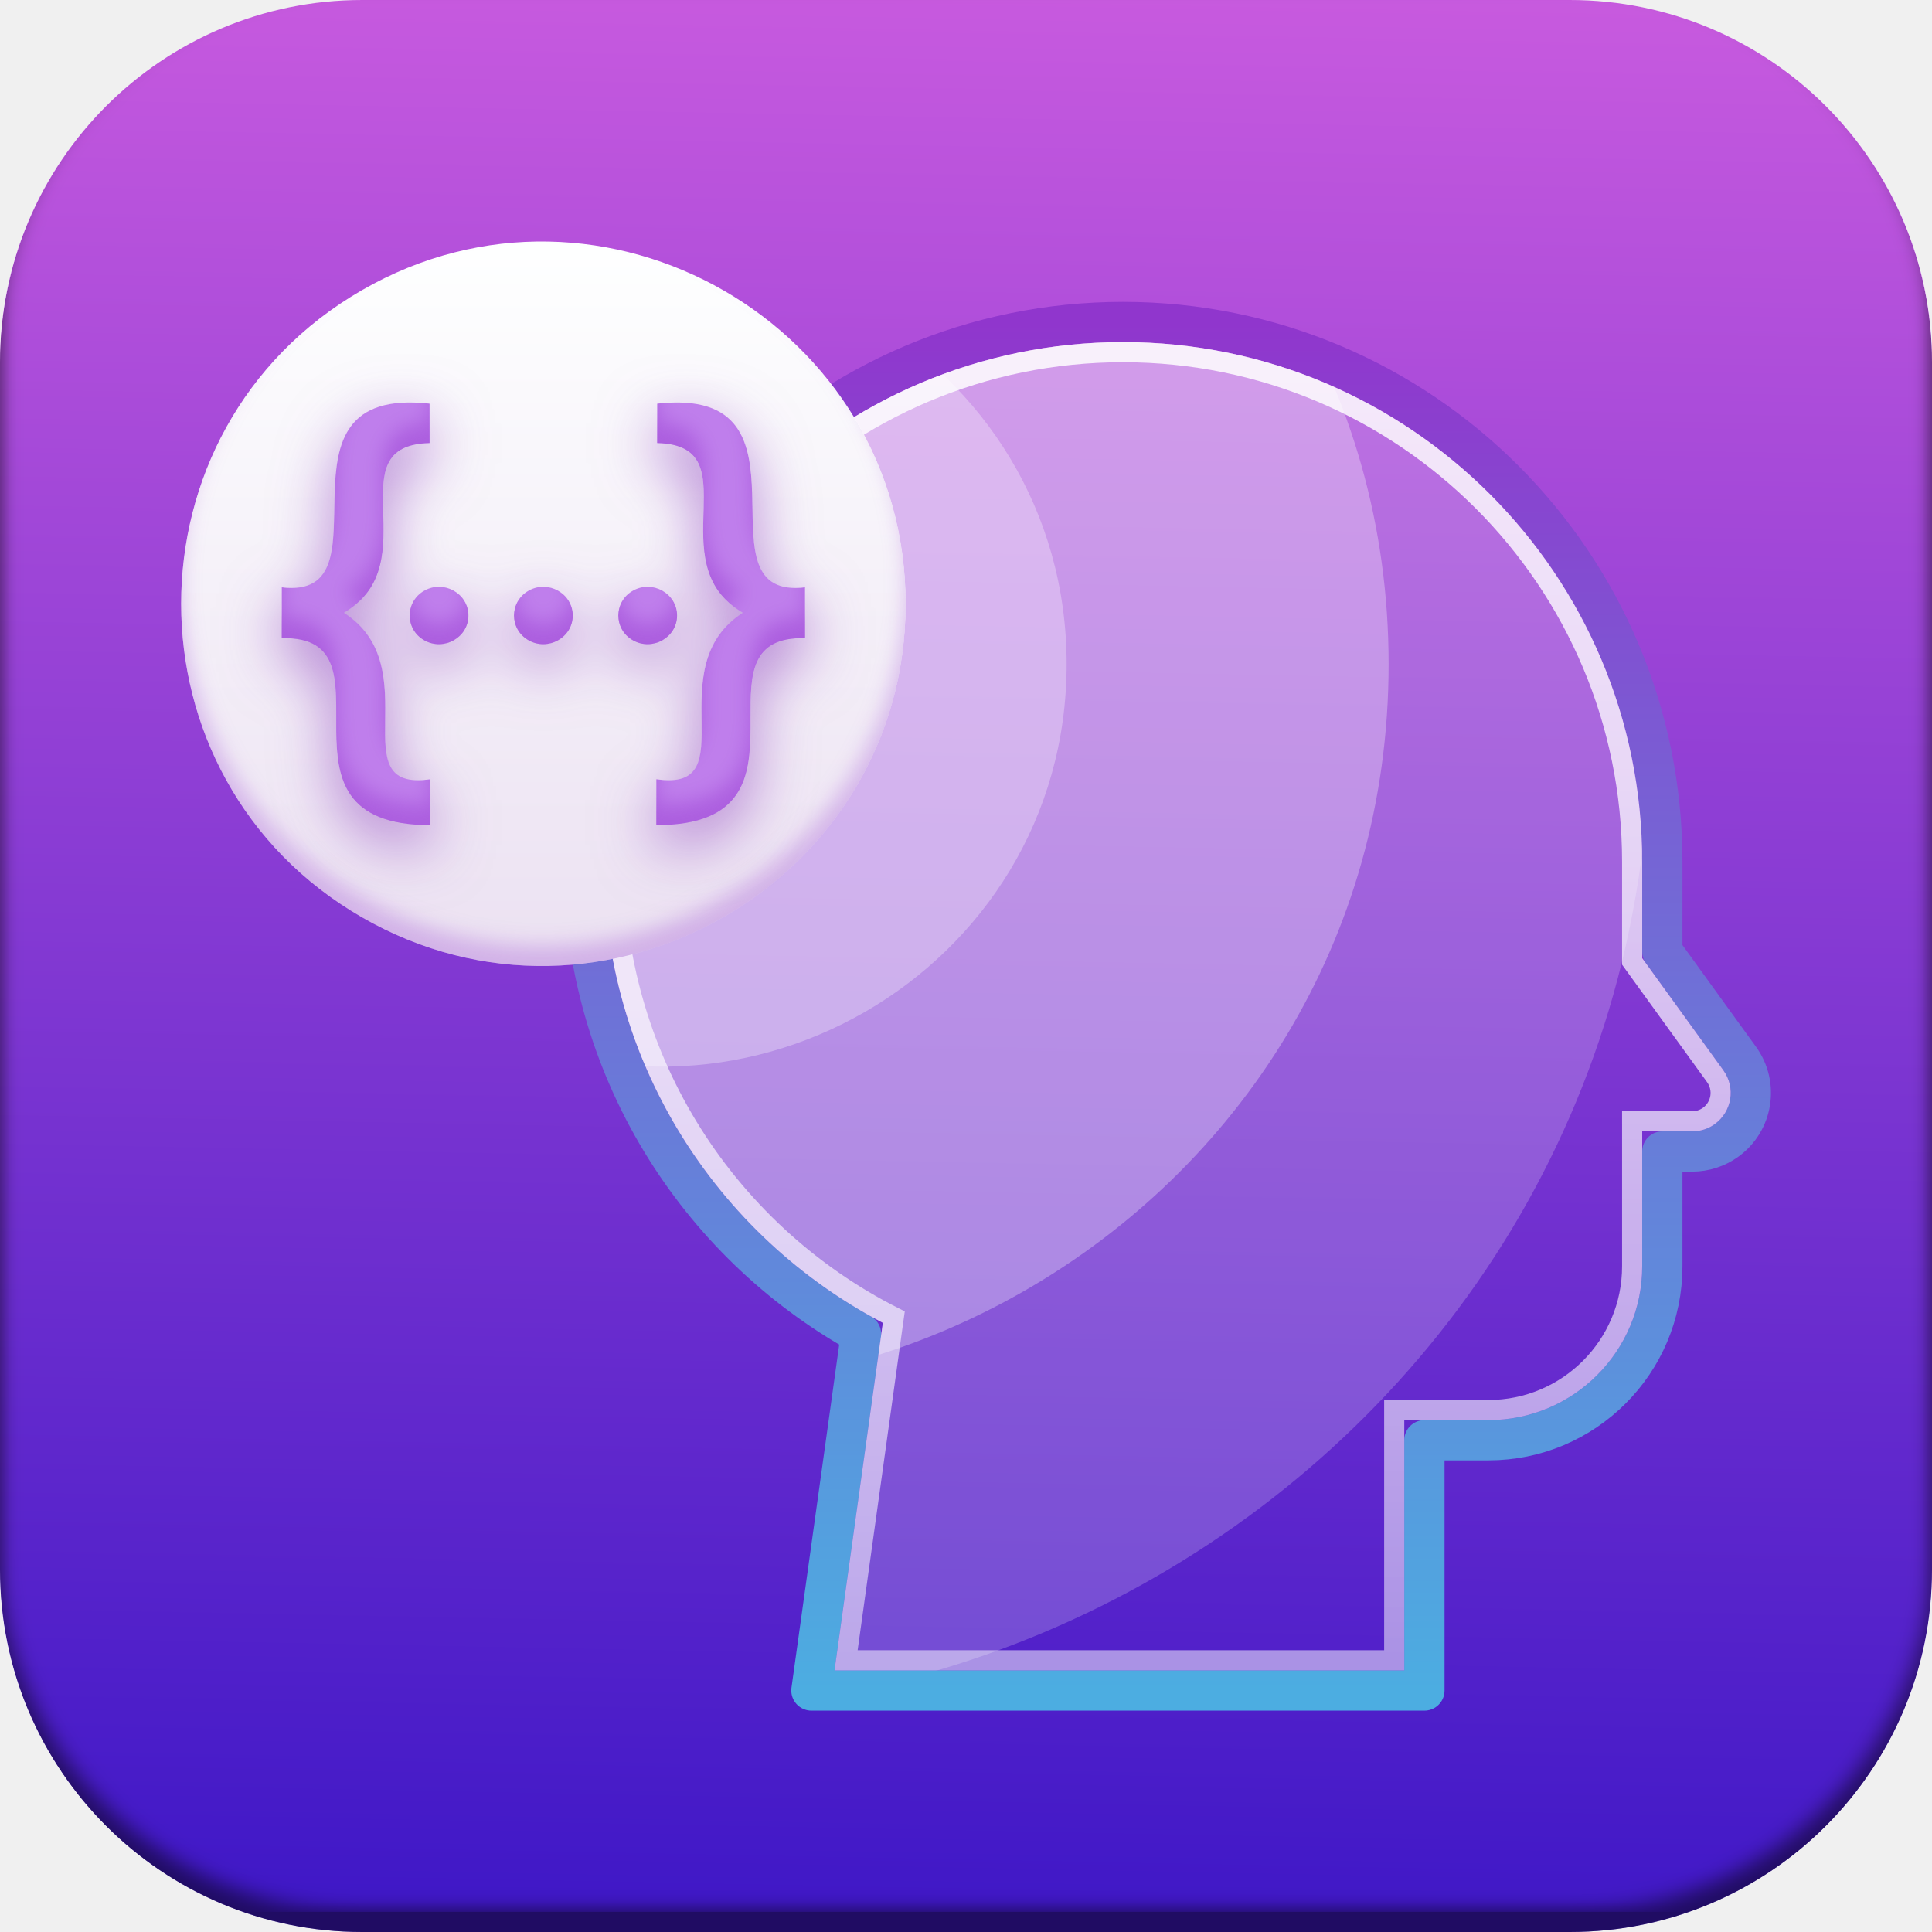
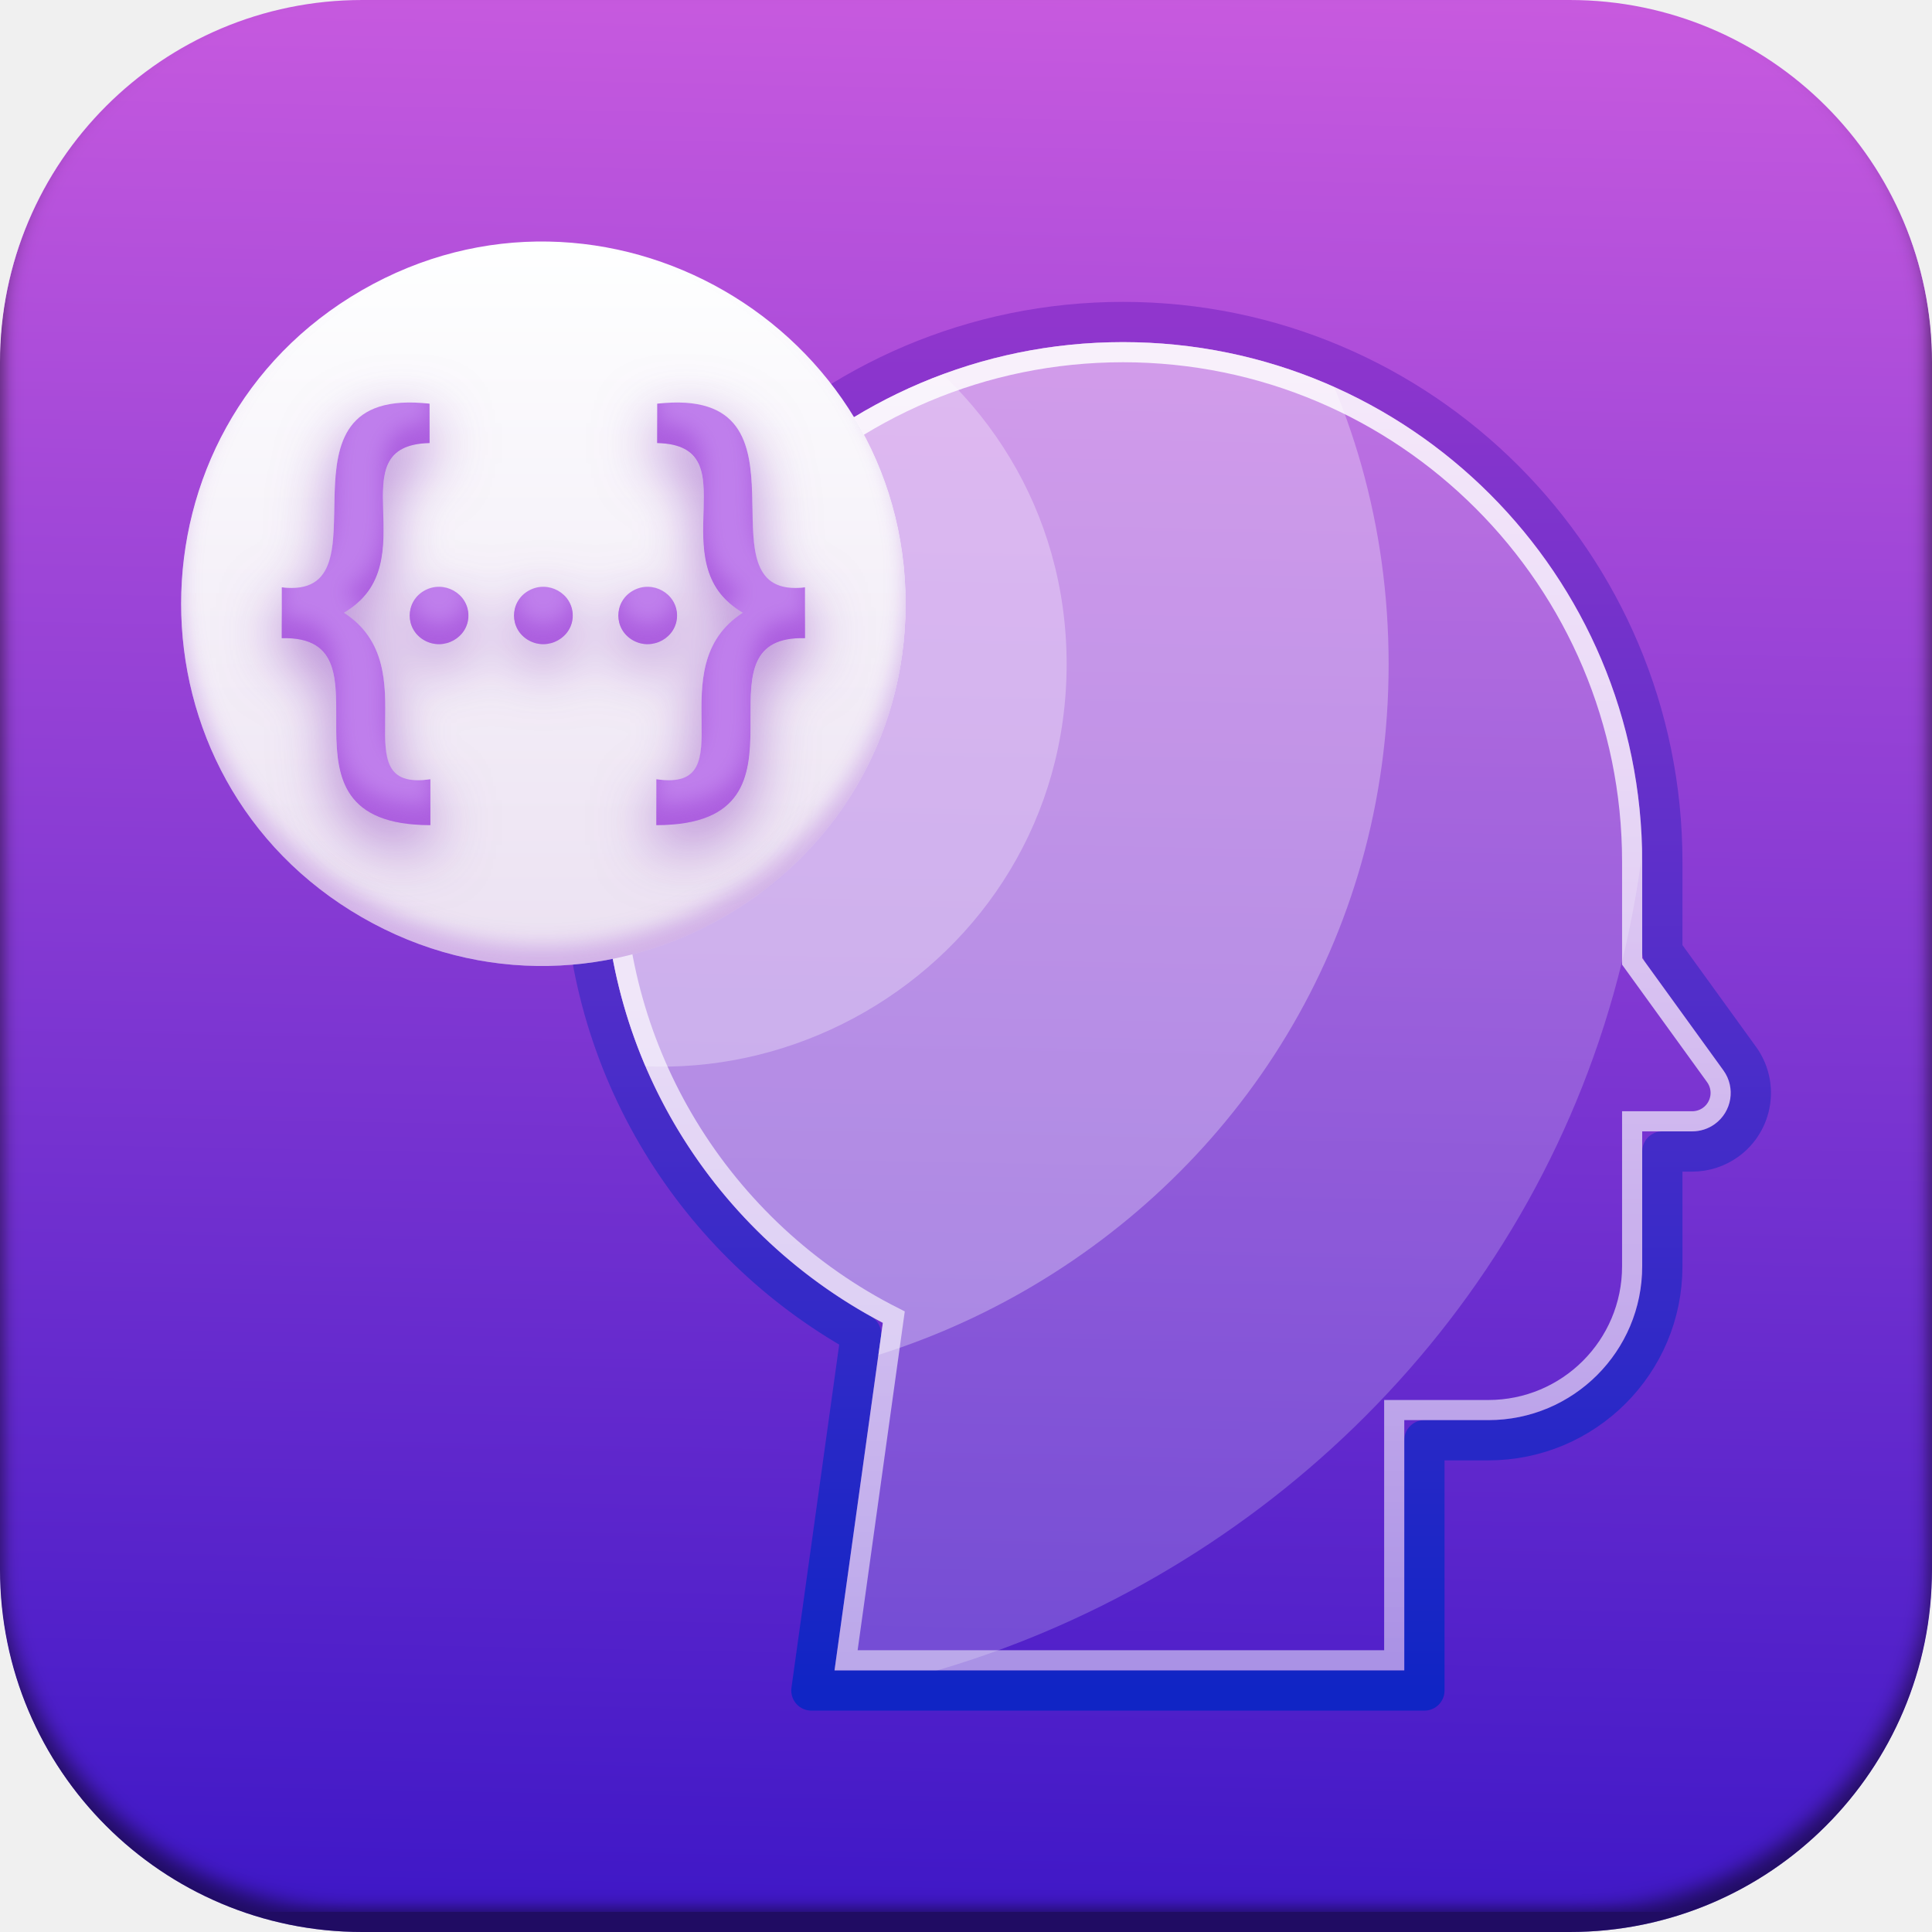
<svg xmlns="http://www.w3.org/2000/svg" xmlns:xlink="http://www.w3.org/1999/xlink" width="96px" height="96px" viewBox="0 0 96 96" version="1.1">
  <defs>
    <linearGradient x1="50%" y1="-6.226%" x2="47.968%" y2="98.061%" id="linearGradient-1">
      <stop stop-color="#D05EE0" offset="0%" />
      <stop stop-color="#4018C7" offset="100%" />
    </linearGradient>
    <path d="M18,0 L78,0 C87.941,-1.82615513e-15 96,8.059 96,18 L96,78 C96,87.941 87.941,96 78,96 L18,96 C8.059,96 1.21743675e-15,87.941 0,78 L0,18 C-1.21743675e-15,8.059 8.059,1.82615513e-15 18,0 Z" id="path-2" />
    <filter x="-1.0%" y="-1.0%" width="102.1%" height="102.1%" filterUnits="objectBoundingBox" id="filter-3">
      <feGaussianBlur stdDeviation="0.5" in="SourceAlpha" result="shadowBlurInner1" />
      <feOffset dx="0" dy="-1" in="shadowBlurInner1" result="shadowOffsetInner1" />
      <feComposite in="shadowOffsetInner1" in2="SourceAlpha" operator="arithmetic" k2="-1" k3="1" result="shadowInnerInner1" />
      <feColorMatrix values="0 0 0 0 0   0 0 0 0 0   0 0 0 0 0  0 0 0 0.5 0" type="matrix" in="shadowInnerInner1" />
    </filter>
    <linearGradient x1="50%" y1="0%" x2="50%" y2="100%" id="linearGradient-4">
      <stop stop-color="#9036CD" offset="0%" />
-       <stop stop-color="#4CADE1" offset="100%" />
+       <stop stop-color="#1025C5" offset="100%" />
    </linearGradient>
    <linearGradient x1="50%" y1="100%" x2="50%" y2="0%" id="linearGradient-5">
      <stop stop-color="#FFFFFF" stop-opacity="0.511" offset="0%" />
      <stop stop-color="#FFFFFF" stop-opacity="0.848" offset="100%" />
    </linearGradient>
    <path d="M25.8,0 C40.049,0 51.6,11.563 51.6,25.826 L51.6,30.609 L55.635,36.186 C56.253,37.041 56.062,38.236 55.206,38.855 C54.88,39.09 54.488,39.217 54.086,39.217 L51.6,39.217 L51.6,45.921 C51.6,50.143 48.178,53.565 43.956,53.565 L39.778,53.565 L39.778,66 L11.467,66 L13.869,48.731 C5.626,44.42 0,35.781 0,25.826 C0,11.563 11.551,0 25.8,0 Z" id="path-6" />
    <linearGradient x1="50%" y1="0.87%" x2="50%" y2="96.009%" id="linearGradient-8">
      <stop stop-color="#FEFFFF" offset="0%" />
      <stop stop-color="#ECE2F2" offset="100%" />
    </linearGradient>
    <path d="M17.98,14.422 C6.007,21.325 6.007,38.675 17.98,45.577 C29.953,52.48 45,43.805 45,30 C45,16.195 29.953,7.52 17.98,14.422 Z" id="path-9" />
    <filter x="-2.8%" y="-2.8%" width="105.6%" height="105.6%" filterUnits="objectBoundingBox" id="filter-10">
      <feGaussianBlur stdDeviation="0.5" in="SourceAlpha" result="shadowBlurInner1" />
      <feOffset dx="0" dy="-1" in="shadowBlurInner1" result="shadowOffsetInner1" />
      <feComposite in="shadowOffsetInner1" in2="SourceAlpha" operator="arithmetic" k2="-1" k3="1" result="shadowInnerInner1" />
      <feColorMatrix values="0 0 0 0 0.561   0 0 0 0 0.208   0 0 0 0 0.804  0 0 0 0.278 0" type="matrix" in="shadowInnerInner1" />
    </filter>
    <path d="M21.345,20.058 L21.345,22.014 C16.643,22.122 21.317,27.989 17.088,30.447 C21.345,33.177 16.866,39.397 21.386,38.718 L21.386,41 C12.776,41 19.982,31.548 14,31.711 L14,29.184 C19.643,29.868 12.915,19.121 21.345,20.058 Z M23.277,30.583 C23.277,31.676 22.056,32.364 21.084,31.817 C20.113,31.27 20.113,29.895 21.084,29.349 C22.056,28.802 23.277,29.489 23.277,30.583 Z M26.268,31.817 C25.296,31.27 25.296,29.895 26.268,29.349 C27.24,28.802 28.461,29.489 28.461,30.583 C28.461,31.676 27.24,32.364 26.268,31.817 Z M37.373,24.526 L37.382,24.899 C37.431,27.255 37.32,29.509 40,29.184 L40,31.711 C37.281,31.636 37.287,33.549 37.293,35.658 L37.293,36.203 C37.278,38.575 36.975,41 32.613,41 L32.613,38.718 C37.134,39.397 32.655,33.177 36.912,30.447 C32.683,27.989 37.357,22.122 32.655,22.014 L32.655,20.058 C36.87,19.589 37.296,22.042 37.373,24.526 Z M33.644,30.583 C33.644,31.676 32.423,32.364 31.452,31.817 C30.48,31.27 30.48,29.895 31.452,29.349 C32.423,28.802 33.644,29.489 33.644,30.583 Z" id="path-11" />
    <filter x="-19.2%" y="-19.0%" width="138.5%" height="147.6%" filterUnits="objectBoundingBox" id="filter-12">
      <feOffset dx="0" dy="1" in="SourceAlpha" result="shadowOffsetOuter1" />
      <feGaussianBlur stdDeviation="1.5" in="shadowOffsetOuter1" result="shadowBlurOuter1" />
      <feColorMatrix values="0 0 0 0 0.5   0 0 0 0 0.17   0 0 0 0 0.712  0 0 0 0.58 0" type="matrix" in="shadowBlurOuter1" />
    </filter>
    <filter x="-15.4%" y="-14.3%" width="130.8%" height="138.1%" filterUnits="objectBoundingBox" id="filter-13">
      <feGaussianBlur stdDeviation="0.5" in="SourceAlpha" result="shadowBlurInner1" />
      <feOffset dx="0" dy="-1" in="shadowBlurInner1" result="shadowOffsetInner1" />
      <feComposite in="shadowOffsetInner1" in2="SourceAlpha" operator="arithmetic" k2="-1" k3="1" result="shadowInnerInner1" />
      <feColorMatrix values="0 0 0 0 0.588   0 0 0 0 0.224   0 0 0 0 0.816  0 0 0 0.461 0" type="matrix" in="shadowInnerInner1" />
    </filter>
  </defs>
  <g id="plugin/action_analyse" stroke="none" stroke-width="1" fill="none" fill-rule="evenodd">
    <g id="矩形" fill-rule="nonzero">
      <use fill="url(#linearGradient-1)" xlink:href="#path-2" />
      <use fill="black" fill-opacity="1" filter="url(#filter-3)" xlink:href="#path-2" />
    </g>
    <g id="路径-+-路径蒙版" transform="translate(30, 17)">
      <path d="M25.8,-1 C33.201,-1 39.901,2.003 44.751,6.858 C49.601,11.712 52.6,18.418 52.6,25.826 L52.6,30.285 L56.445,35.6 C56.916,36.251 57.079,37.032 56.961,37.768 C56.842,38.503 56.444,39.194 55.792,39.665 C55.296,40.024 54.699,40.217 54.086,40.217 L52.6,40.217 L52.6,45.921 C52.6,48.308 51.633,50.469 50.068,52.033 C48.504,53.598 46.343,54.565 43.956,54.565 L40.778,54.565 L40.778,67 L10.318,67 L12.783,49.281 C8.704,47.008 5.28,43.7 2.865,39.712 C0.412,35.661 -1,30.909 -1,25.826 C-1,18.418 2,11.712 6.849,6.858 C11.699,2.003 18.399,-1 25.8,-1 Z" id="蒙版" stroke="url(#linearGradient-4)" stroke-width="2" stroke-linejoin="round" fill-rule="nonzero" />
      <mask id="mask-7" fill="white">
        <use xlink:href="#path-6" />
      </mask>
      <path stroke="url(#linearGradient-5)" d="M25.8,0.5 C32.787,0.5 39.111,3.335 43.69,7.918 C48.268,12.501 51.1,18.832 51.1,25.826 L51.1,30.771 L55.23,36.479 C55.458,36.795 55.537,37.173 55.48,37.53 C55.422,37.887 55.229,38.221 54.913,38.45 C54.673,38.624 54.383,38.717 54.086,38.717 L51.1,38.717 L51.1,45.921 C51.1,47.894 50.301,49.68 49.008,50.973 C47.715,52.266 45.929,53.065 43.956,53.065 L39.278,53.065 L39.278,65.5 L12.041,65.5 L14.413,48.448 C10.165,46.301 6.604,42.991 4.148,38.935 C1.833,35.111 0.5,30.624 0.5,25.826 C0.5,18.832 3.332,12.501 7.91,7.918 C12.489,3.335 18.814,0.5 25.8,0.5 Z" />
      <path d="M-21.555,-23.405 C-54.148,-4.615 -54.148,42.616 -21.555,61.405 C11.038,80.196 52,56.581 52,19 C52,-18.58 11.038,-42.196 -21.555,-23.405 Z" id="路径" fill-opacity="0.2" fill="#FFFFFF" fill-rule="nonzero" mask="url(#mask-7)" />
      <path d="M-15.041,-15.155 C-38.986,-1.35 -38.986,33.35 -15.041,47.155 C8.905,60.96 39,43.61 39,16 C39,-11.61 8.905,-28.96 -15.041,-15.155 Z" id="路径" fill-opacity="0.3" fill="#FFFFFF" fill-rule="nonzero" mask="url(#mask-7)" />
      <path d="M-7.023,-1.308 C-20.326,6.361 -20.326,25.639 -7.023,33.308 C6.281,40.978 23,31.339 23,16 C23,0.661 6.281,-8.978 -7.023,-1.308 Z" id="路径" fill-opacity="0.3" fill="#FFFFFF" fill-rule="nonzero" mask="url(#mask-7)" />
    </g>
    <g id="路径">
      <use fill="url(#linearGradient-8)" fill-rule="evenodd" xlink:href="#path-9" />
      <use fill="black" fill-opacity="1" filter="url(#filter-10)" xlink:href="#path-9" />
    </g>
    <g id="形状结合" fill-rule="nonzero">
      <use fill="black" fill-opacity="1" filter="url(#filter-12)" xlink:href="#path-11" />
      <use fill="#BF7EEC" xlink:href="#path-11" />
      <use fill="black" fill-opacity="1" filter="url(#filter-13)" xlink:href="#path-11" />
    </g>
  </g>
</svg>
